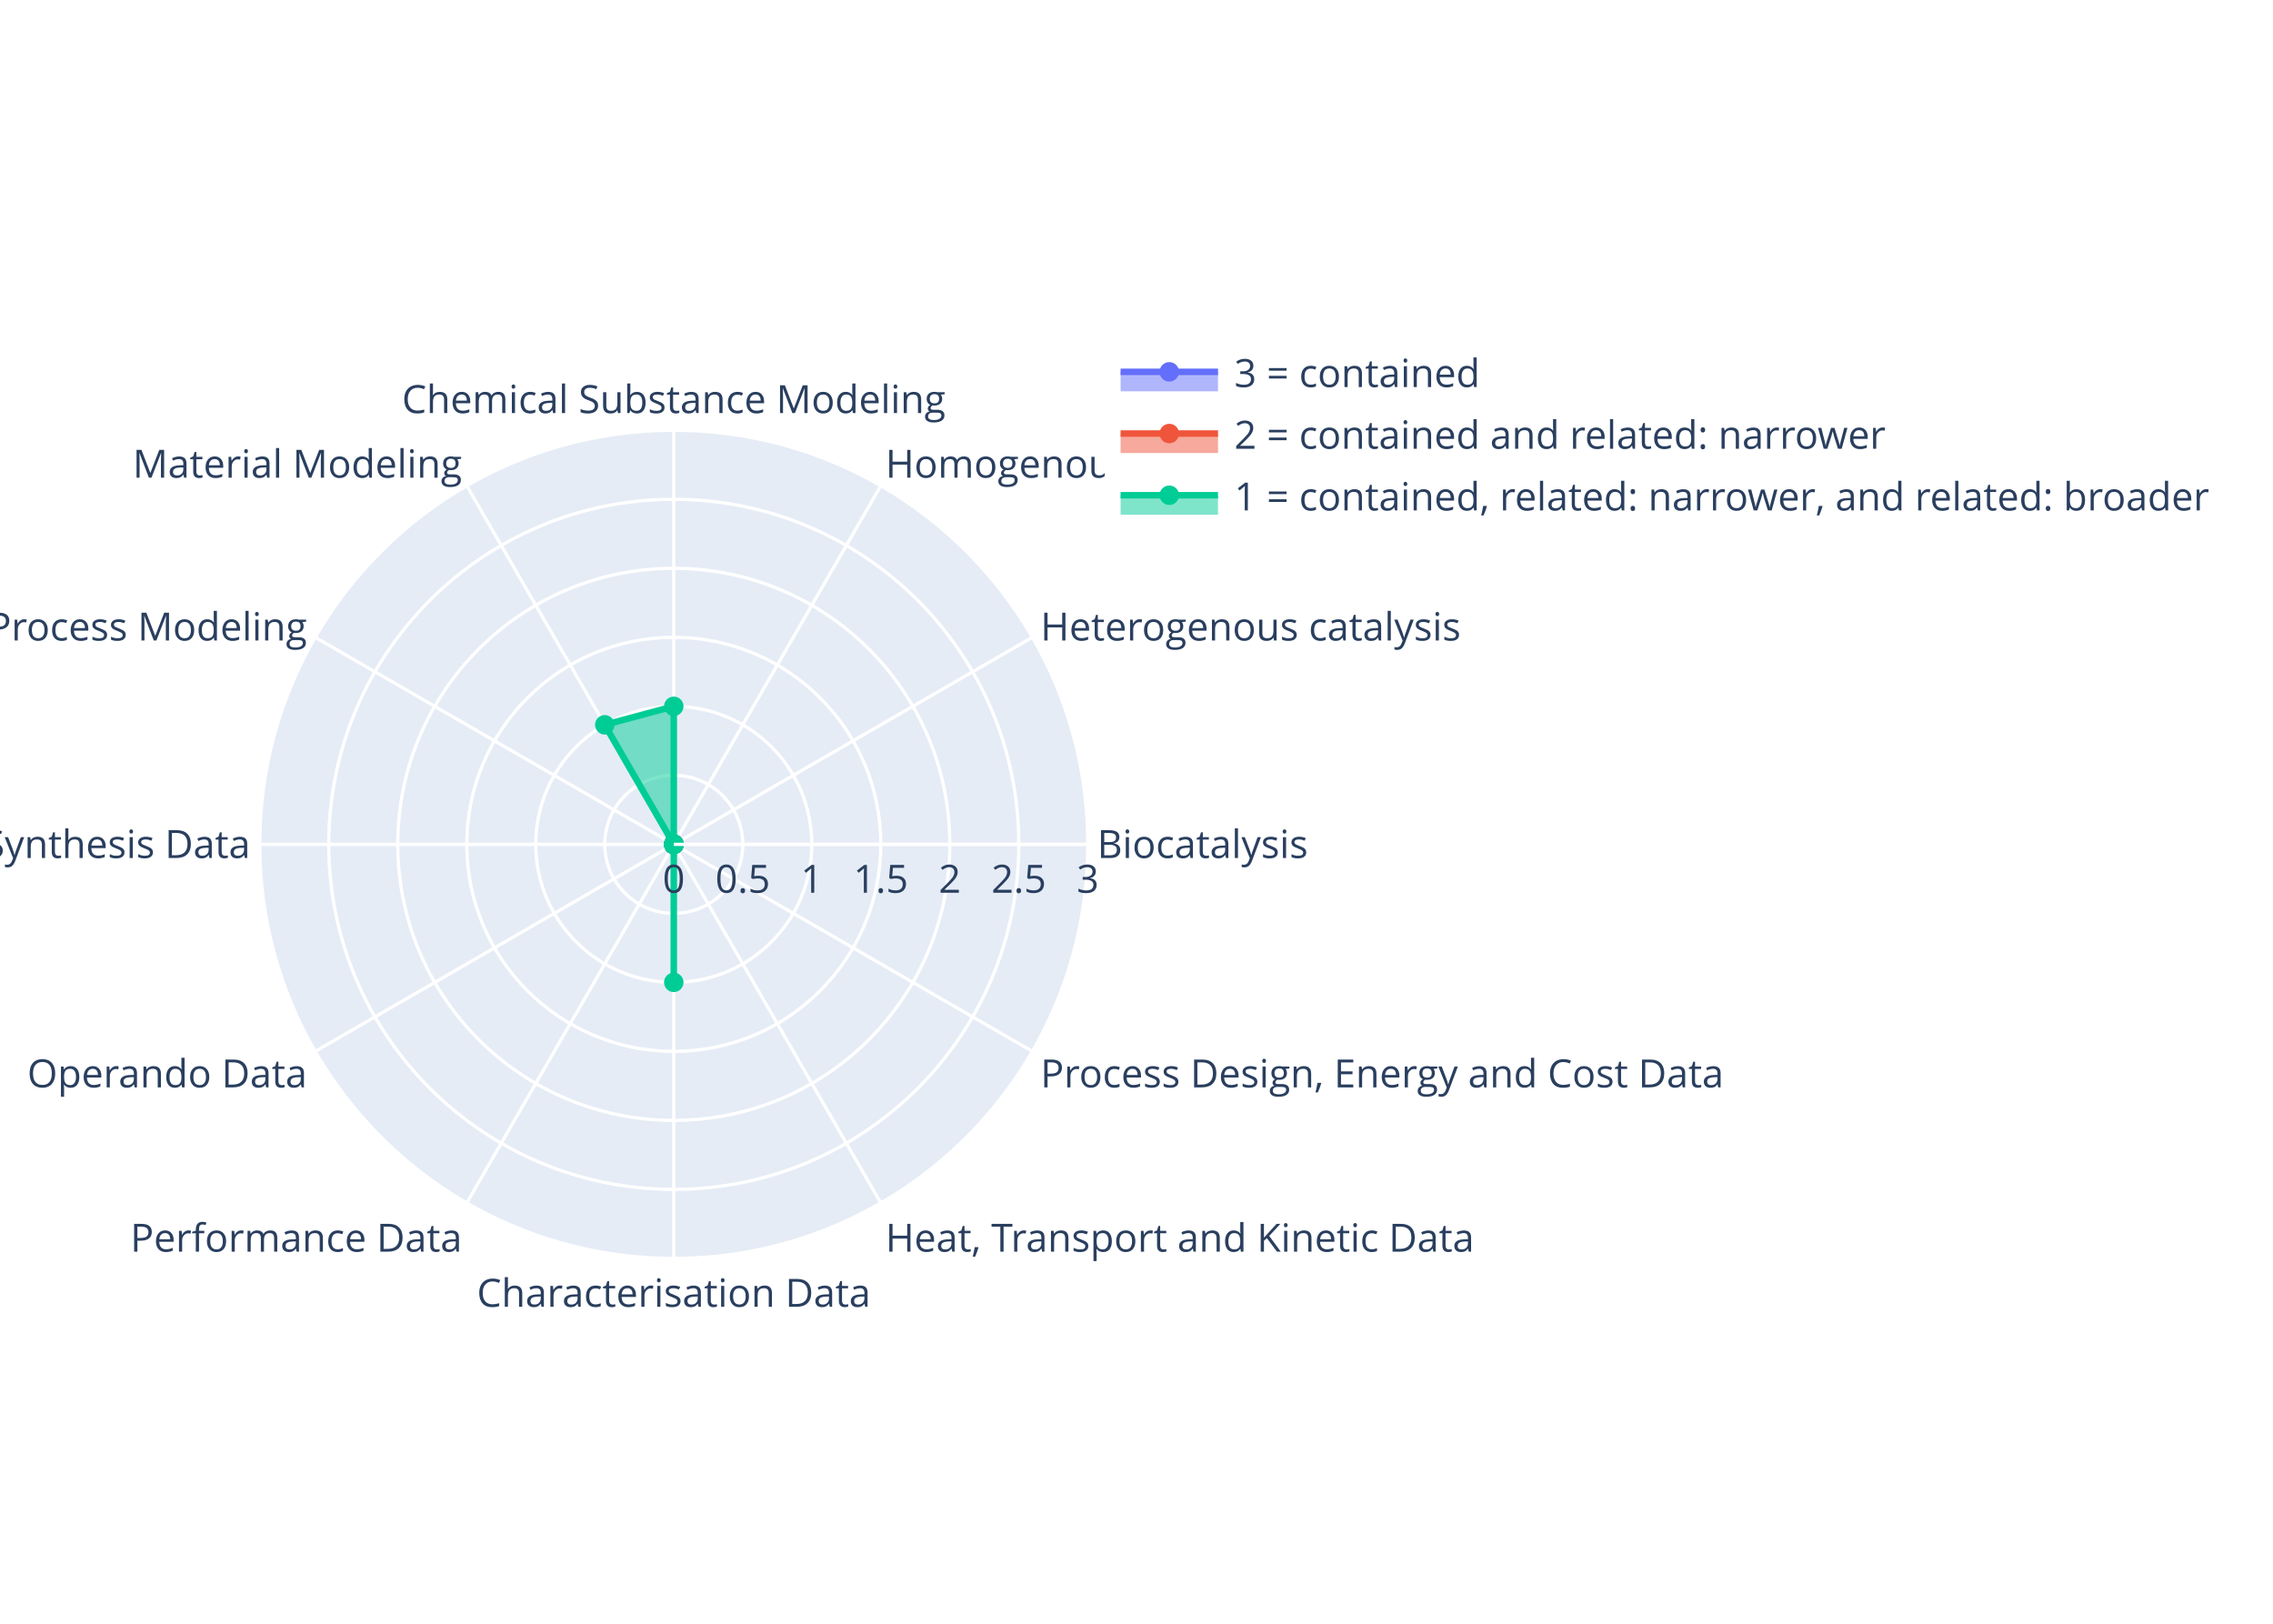
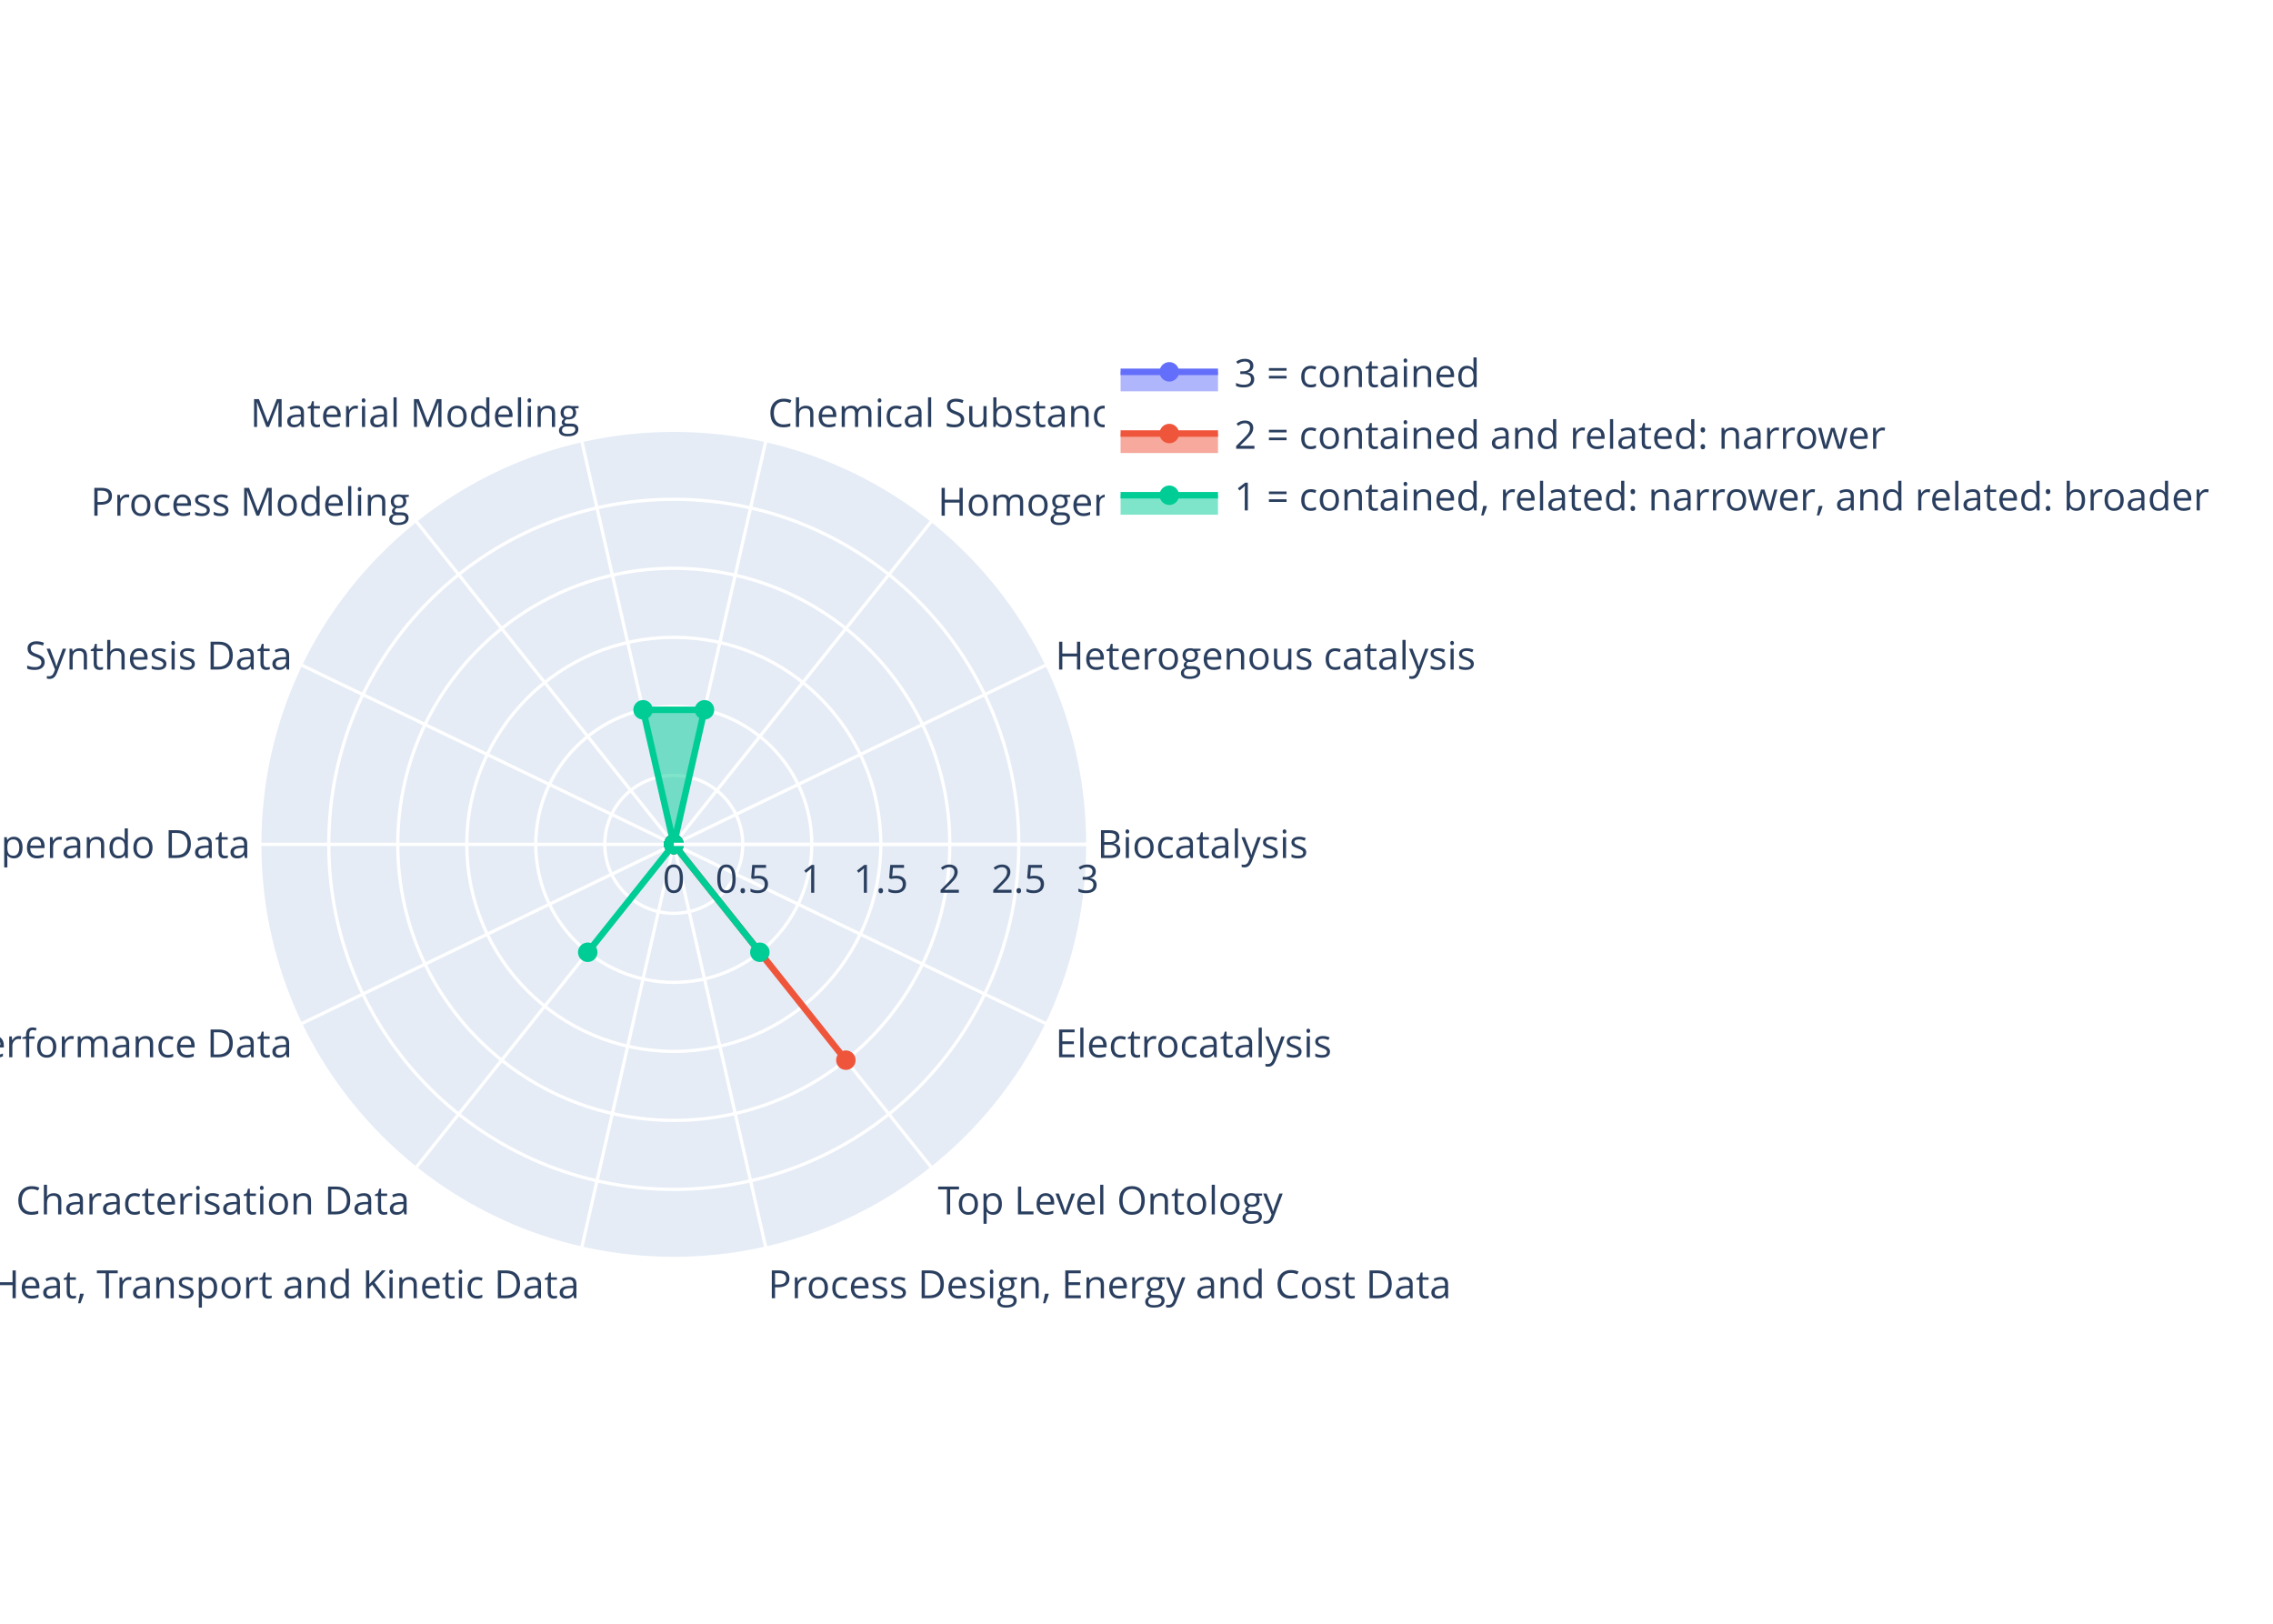
<svg xmlns="http://www.w3.org/2000/svg" class="main-svg" width="700" height="500" style="" viewBox="0 0 700 500">
  <rect x="0" y="0" width="700" height="500" style="fill: rgb(255, 255, 255); fill-opacity: 1;" />
-   <defs id="defs-81e167">
+   <defs id="defs-d8052d">
    <g class="clips">
-       <clipPath id="clip81e167polar-for-traces">
+       <clipPath id="clipd8052dpolar-for-traces">
        <path d="M127.5,0A127.5,127.5 0,1,0 -127.5,-1.5614246689128753e-14A127.5,127.5 0,1,0 127.5,3.122849337825751e-14Z" transform="translate(127.5,127.5)" />
      </clipPath>
    </g>
    <g class="gradients" />
    <g class="patterns" />
  </defs>
  <g class="bglayer" />
  <g class="layer-below">
    <g class="imagelayer" />
    <g class="shapelayer" />
  </g>
  <g class="cartesianlayer" />
  <g class="polarlayer">
    <g class="polar">
      <g class="polarsublayer draglayer" />
      <g class="polarsublayer plotbg">
        <path d="M127.5,0A127.5,127.5 0,1,0 -127.5,-1.5614246689128753e-14A127.5,127.5 0,1,0 127.5,3.122849337825751e-14Z" transform="translate(207.5,260)" style="fill: rgb(229, 236, 246); fill-opacity: 1;" />
      </g>
      <g class="polarsublayer backplot">
        <g class="maplayer" />
      </g>
      <g class="polarsublayer angular-grid" style="fill: none;">
        <path class="angularaxisgrid" d="M207.5,260L335,260" style="stroke: rgb(255, 255, 255); stroke-opacity: 1; stroke-width: 1px;" />
-         <path class="angularaxisgrid" d="M207.5,260L317.918,196.25" style="stroke: rgb(255, 255, 255); stroke-opacity: 1; stroke-width: 1px;" />
-         <path class="angularaxisgrid" d="M207.5,260L271.25,149.582" style="stroke: rgb(255, 255, 255); stroke-opacity: 1; stroke-width: 1px;" />
-         <path class="angularaxisgrid" d="M207.5,260L207.5,132.5" style="stroke: rgb(255, 255, 255); stroke-opacity: 1; stroke-width: 1px;" />
-         <path class="angularaxisgrid" d="M207.5,260L143.75,149.582" style="stroke: rgb(255, 255, 255); stroke-opacity: 1; stroke-width: 1px;" />
-         <path class="angularaxisgrid" d="M207.5,260L97.082,196.25" style="stroke: rgb(255, 255, 255); stroke-opacity: 1; stroke-width: 1px;" />
+         <path class="angularaxisgrid" d="M207.5,260L322.374,204.68" style="stroke: rgb(255, 255, 255); stroke-opacity: 1; stroke-width: 1px;" />
+         <path class="angularaxisgrid" d="M207.5,260L286.995,160.316" style="stroke: rgb(255, 255, 255); stroke-opacity: 1; stroke-width: 1px;" />
+         <path class="angularaxisgrid" d="M207.5,260L235.871,135.697" style="stroke: rgb(255, 255, 255); stroke-opacity: 1; stroke-width: 1px;" />
+         <path class="angularaxisgrid" d="M207.5,260L179.129,135.697" style="stroke: rgb(255, 255, 255); stroke-opacity: 1; stroke-width: 1px;" />
+         <path class="angularaxisgrid" d="M207.5,260L128.005,160.316" style="stroke: rgb(255, 255, 255); stroke-opacity: 1; stroke-width: 1px;" />
+         <path class="angularaxisgrid" d="M207.5,260L92.626,204.68" style="stroke: rgb(255, 255, 255); stroke-opacity: 1; stroke-width: 1px;" />
        <path class="angularaxisgrid" d="M207.5,260L80,260" style="stroke: rgb(255, 255, 255); stroke-opacity: 1; stroke-width: 1px;" />
-         <path class="angularaxisgrid" d="M207.5,260L97.082,323.75" style="stroke: rgb(255, 255, 255); stroke-opacity: 1; stroke-width: 1px;" />
-         <path class="angularaxisgrid" d="M207.5,260L143.75,370.418" style="stroke: rgb(255, 255, 255); stroke-opacity: 1; stroke-width: 1px;" />
-         <path class="angularaxisgrid" d="M207.5,260L207.5,387.5" style="stroke: rgb(255, 255, 255); stroke-opacity: 1; stroke-width: 1px;" />
-         <path class="angularaxisgrid" d="M207.5,260L271.25,370.418" style="stroke: rgb(255, 255, 255); stroke-opacity: 1; stroke-width: 1px;" />
-         <path class="angularaxisgrid" d="M207.5,260L317.918,323.75" style="stroke: rgb(255, 255, 255); stroke-opacity: 1; stroke-width: 1px;" />
+         <path class="angularaxisgrid" d="M207.5,260L92.626,315.32" style="stroke: rgb(255, 255, 255); stroke-opacity: 1; stroke-width: 1px;" />
+         <path class="angularaxisgrid" d="M207.5,260L128.005,359.684" style="stroke: rgb(255, 255, 255); stroke-opacity: 1; stroke-width: 1px;" />
+         <path class="angularaxisgrid" d="M207.5,260L179.129,384.303" style="stroke: rgb(255, 255, 255); stroke-opacity: 1; stroke-width: 1px;" />
+         <path class="angularaxisgrid" d="M207.5,260L235.871,384.303" style="stroke: rgb(255, 255, 255); stroke-opacity: 1; stroke-width: 1px;" />
+         <path class="angularaxisgrid" d="M207.5,260L286.995,359.684" style="stroke: rgb(255, 255, 255); stroke-opacity: 1; stroke-width: 1px;" />
+         <path class="angularaxisgrid" d="M207.5,260L322.374,315.32" style="stroke: rgb(255, 255, 255); stroke-opacity: 1; stroke-width: 1px;" />
      </g>
      <g class="polarsublayer radial-grid" transform="translate(207.5,260)" style="fill: none;">
        <path class="xgrid" d="M21.25,0A21.25,21.25 0,1,0 -21.25,-2.6023744481881254e-15A21.25,21.25 0,1,0 21.25,5.204748896376251e-15Z" style="stroke: rgb(255, 255, 255); stroke-opacity: 1; stroke-width: 1px;" />
        <path class="xgrid" d="M42.5,0A42.5,42.5 0,1,0 -42.5,-5.204748896376251e-15A42.5,42.5 0,1,0 42.5,1.0409497792752502e-14Z" style="stroke: rgb(255, 255, 255); stroke-opacity: 1; stroke-width: 1px;" />
        <path class="xgrid" d="M63.75,0A63.75,63.75 0,1,0 -63.75,-7.807123344564377e-15A63.75,63.75 0,1,0 63.75,1.5614246689128753e-14Z" style="stroke: rgb(255, 255, 255); stroke-opacity: 1; stroke-width: 1px;" />
        <path class="xgrid" d="M85,0A85,85 0,1,0 -85,-1.0409497792752502e-14A85,85 0,1,0 85,2.0818995585505004e-14Z" style="stroke: rgb(255, 255, 255); stroke-opacity: 1; stroke-width: 1px;" />
        <path class="xgrid" d="M106.25,0A106.25,106.25 0,1,0 -106.25,-1.3011872240940628e-14A106.25,106.25 0,1,0 106.25,2.6023744481881257e-14Z" style="stroke: rgb(255, 255, 255); stroke-opacity: 1; stroke-width: 1px;" />
      </g>
      <g class="polarsublayer frontplot" transform="translate(80,132.5)">
        <g class="barlayer" />
        <g class="scatterlayer">
-           <g class="trace scatter trace05ab50" style="stroke-miterlimit: 2; opacity: 1;">
-             <g class="fills" clip-path="url(#clip81e167polar-for-traces)">
+           <g class="trace scatter trace832dd8" style="stroke-miterlimit: 2; opacity: 1;">
+             <g class="fills" clip-path="url(#clipd8052dpolar-for-traces)">
              <g>
-                 <path class="js-fill" d="M127.5,127.5L127.5,127.5L127.5,127.5L127.5,127.5L127.5,127.5L127.5,127.5L127.5,127.5L127.5,127.5L127.5,127.5L127.5,127.5L127.5,127.5L127.5,127.5L127.5,127.5Z" style="fill: rgb(99, 110, 250); fill-opacity: 0.5; stroke-width: 0;" />
+                 <path class="js-fill" d="M127.5,127.5L127.5,127.5L127.5,127.5L127.5,127.5L127.5,127.5L127.5,127.5L127.5,127.5L127.5,127.5L127.5,127.5L127.5,127.5L127.5,127.5L127.5,127.5L127.5,127.5L127.5,127.5L127.5,127.5Z" style="fill: rgb(99, 110, 250); fill-opacity: 0.5; stroke-width: 0;" />
              </g>
            </g>
            <g class="errorbars" />
            <g class="lines">
-               <path class="js-line" d="M127.5,127.5L127.5,127.5L127.5,127.5L127.5,127.5L127.5,127.5L127.5,127.5L127.5,127.5L127.5,127.5L127.5,127.5L127.5,127.5L127.5,127.5L127.5,127.5L127.5,127.5" clip-path="url(#clip81e167polar-for-traces)" style="vector-effect: non-scaling-stroke; fill: none; stroke: rgb(99, 110, 250); stroke-opacity: 1; stroke-width: 2px; opacity: 1;" />
+               <path class="js-line" d="M127.5,127.5L127.5,127.5L127.5,127.5L127.5,127.5L127.5,127.5L127.5,127.5L127.5,127.5L127.5,127.5L127.5,127.5L127.5,127.5L127.5,127.5L127.5,127.5L127.5,127.5L127.5,127.5L127.5,127.5" clip-path="url(#clipd8052dpolar-for-traces)" style="vector-effect: non-scaling-stroke; fill: none; stroke: rgb(99, 110, 250); stroke-opacity: 1; stroke-width: 2px; opacity: 1;" />
            </g>
            <g class="points">
              <path class="point" transform="translate(127.5,127.5)" d="M3,0A3,3 0 1,1 0,-3A3,3 0 0,1 3,0Z" style="opacity: 1; stroke-width: 0px; fill: rgb(99, 110, 250); fill-opacity: 1;" />
              <path class="point" transform="translate(127.5,127.5)" d="M3,0A3,3 0 1,1 0,-3A3,3 0 0,1 3,0Z" style="opacity: 1; stroke-width: 0px; fill: rgb(99, 110, 250); fill-opacity: 1;" />
              <path class="point" transform="translate(127.5,127.5)" d="M3,0A3,3 0 1,1 0,-3A3,3 0 0,1 3,0Z" style="opacity: 1; stroke-width: 0px; fill: rgb(99, 110, 250); fill-opacity: 1;" />
              <path class="point" transform="translate(127.5,127.5)" d="M3,0A3,3 0 1,1 0,-3A3,3 0 0,1 3,0Z" style="opacity: 1; stroke-width: 0px; fill: rgb(99, 110, 250); fill-opacity: 1;" />
              <path class="point" transform="translate(127.5,127.5)" d="M3,0A3,3 0 1,1 0,-3A3,3 0 0,1 3,0Z" style="opacity: 1; stroke-width: 0px; fill: rgb(99, 110, 250); fill-opacity: 1;" />
              <path class="point" transform="translate(127.5,127.5)" d="M3,0A3,3 0 1,1 0,-3A3,3 0 0,1 3,0Z" style="opacity: 1; stroke-width: 0px; fill: rgb(99, 110, 250); fill-opacity: 1;" />
              <path class="point" transform="translate(127.5,127.5)" d="M3,0A3,3 0 1,1 0,-3A3,3 0 0,1 3,0Z" style="opacity: 1; stroke-width: 0px; fill: rgb(99, 110, 250); fill-opacity: 1;" />
              <path class="point" transform="translate(127.5,127.5)" d="M3,0A3,3 0 1,1 0,-3A3,3 0 0,1 3,0Z" style="opacity: 1; stroke-width: 0px; fill: rgb(99, 110, 250); fill-opacity: 1;" />
              <path class="point" transform="translate(127.5,127.5)" d="M3,0A3,3 0 1,1 0,-3A3,3 0 0,1 3,0Z" style="opacity: 1; stroke-width: 0px; fill: rgb(99, 110, 250); fill-opacity: 1;" />
              <path class="point" transform="translate(127.5,127.5)" d="M3,0A3,3 0 1,1 0,-3A3,3 0 0,1 3,0Z" style="opacity: 1; stroke-width: 0px; fill: rgb(99, 110, 250); fill-opacity: 1;" />
              <path class="point" transform="translate(127.5,127.5)" d="M3,0A3,3 0 1,1 0,-3A3,3 0 0,1 3,0Z" style="opacity: 1; stroke-width: 0px; fill: rgb(99, 110, 250); fill-opacity: 1;" />
              <path class="point" transform="translate(127.5,127.5)" d="M3,0A3,3 0 1,1 0,-3A3,3 0 0,1 3,0Z" style="opacity: 1; stroke-width: 0px; fill: rgb(99, 110, 250); fill-opacity: 1;" />
              <path class="point" transform="translate(127.5,127.5)" d="M3,0A3,3 0 1,1 0,-3A3,3 0 0,1 3,0Z" style="opacity: 1; stroke-width: 0px; fill: rgb(99, 110, 250); fill-opacity: 1;" />
+               <path class="point" transform="translate(127.5,127.5)" d="M3,0A3,3 0 1,1 0,-3A3,3 0 0,1 3,0Z" style="opacity: 1; stroke-width: 0px; fill: rgb(99, 110, 250); fill-opacity: 1;" />
+               <path class="point" transform="translate(127.5,127.5)" d="M3,0A3,3 0 1,1 0,-3A3,3 0 0,1 3,0Z" style="opacity: 1; stroke-width: 0px; fill: rgb(99, 110, 250); fill-opacity: 1;" />
            </g>
            <g class="text" />
          </g>
-           <g class="trace scatter trace887ec7" style="stroke-miterlimit: 2; opacity: 1;">
-             <g class="fills" clip-path="url(#clip81e167polar-for-traces)">
+           <g class="trace scatter tracecc90d9" style="stroke-miterlimit: 2; opacity: 1;">
+             <g class="fills" clip-path="url(#clipd8052dpolar-for-traces)">
              <g>
-                 <path class="js-fill" d="M127.5,127.5L127.5,127.5L127.5,127.5L127.5,127.5L127.5,127.5L127.5,127.5L127.5,127.5L127.5,127.5L127.5,127.5L127.5,127.5L127.5,127.5L127.5,127.5L127.5,127.5Z" style="fill: rgb(239, 85, 59); fill-opacity: 0.5; stroke-width: 0;" />
+                 <path class="js-fill" d="M127.5,127.5L127.5,127.5L127.5,127.5L127.5,127.5L127.5,127.5L127.5,127.5L127.5,127.5L127.5,127.5L127.5,127.5L127.5,127.5L127.5,127.5L127.5,127.5L180.5,193.96L127.5,127.5L127.5,127.5Z" style="fill: rgb(239, 85, 59); fill-opacity: 0.5; stroke-width: 0;" />
              </g>
            </g>
            <g class="errorbars" />
            <g class="lines">
-               <path class="js-line" d="M127.5,127.5L127.5,127.5L127.5,127.5L127.5,127.5L127.5,127.5L127.5,127.5L127.5,127.5L127.5,127.5L127.5,127.5L127.5,127.5L127.5,127.5L127.5,127.5L127.5,127.5" clip-path="url(#clip81e167polar-for-traces)" style="vector-effect: non-scaling-stroke; fill: none; stroke: rgb(239, 85, 59); stroke-opacity: 1; stroke-width: 2px; opacity: 1;" />
+               <path class="js-line" d="M127.5,127.5L127.5,127.5L127.5,127.5L127.5,127.5L127.5,127.5L127.5,127.5L127.5,127.5L127.5,127.5L127.5,127.5L127.5,127.5L127.5,127.5L127.5,127.5L180.5,193.96L127.5,127.5L127.5,127.5" clip-path="url(#clipd8052dpolar-for-traces)" style="vector-effect: non-scaling-stroke; fill: none; stroke: rgb(239, 85, 59); stroke-opacity: 1; stroke-width: 2px; opacity: 1;" />
            </g>
            <g class="points">
              <path class="point" transform="translate(127.5,127.5)" d="M3,0A3,3 0 1,1 0,-3A3,3 0 0,1 3,0Z" style="opacity: 1; stroke-width: 0px; fill: rgb(239, 85, 59); fill-opacity: 1;" />
              <path class="point" transform="translate(127.5,127.5)" d="M3,0A3,3 0 1,1 0,-3A3,3 0 0,1 3,0Z" style="opacity: 1; stroke-width: 0px; fill: rgb(239, 85, 59); fill-opacity: 1;" />
              <path class="point" transform="translate(127.5,127.5)" d="M3,0A3,3 0 1,1 0,-3A3,3 0 0,1 3,0Z" style="opacity: 1; stroke-width: 0px; fill: rgb(239, 85, 59); fill-opacity: 1;" />
              <path class="point" transform="translate(127.5,127.5)" d="M3,0A3,3 0 1,1 0,-3A3,3 0 0,1 3,0Z" style="opacity: 1; stroke-width: 0px; fill: rgb(239, 85, 59); fill-opacity: 1;" />
              <path class="point" transform="translate(127.5,127.5)" d="M3,0A3,3 0 1,1 0,-3A3,3 0 0,1 3,0Z" style="opacity: 1; stroke-width: 0px; fill: rgb(239, 85, 59); fill-opacity: 1;" />
              <path class="point" transform="translate(127.5,127.5)" d="M3,0A3,3 0 1,1 0,-3A3,3 0 0,1 3,0Z" style="opacity: 1; stroke-width: 0px; fill: rgb(239, 85, 59); fill-opacity: 1;" />
              <path class="point" transform="translate(127.5,127.5)" d="M3,0A3,3 0 1,1 0,-3A3,3 0 0,1 3,0Z" style="opacity: 1; stroke-width: 0px; fill: rgb(239, 85, 59); fill-opacity: 1;" />
              <path class="point" transform="translate(127.5,127.5)" d="M3,0A3,3 0 1,1 0,-3A3,3 0 0,1 3,0Z" style="opacity: 1; stroke-width: 0px; fill: rgb(239, 85, 59); fill-opacity: 1;" />
              <path class="point" transform="translate(127.5,127.5)" d="M3,0A3,3 0 1,1 0,-3A3,3 0 0,1 3,0Z" style="opacity: 1; stroke-width: 0px; fill: rgb(239, 85, 59); fill-opacity: 1;" />
              <path class="point" transform="translate(127.5,127.5)" d="M3,0A3,3 0 1,1 0,-3A3,3 0 0,1 3,0Z" style="opacity: 1; stroke-width: 0px; fill: rgb(239, 85, 59); fill-opacity: 1;" />
              <path class="point" transform="translate(127.5,127.5)" d="M3,0A3,3 0 1,1 0,-3A3,3 0 0,1 3,0Z" style="opacity: 1; stroke-width: 0px; fill: rgb(239, 85, 59); fill-opacity: 1;" />
              <path class="point" transform="translate(127.5,127.5)" d="M3,0A3,3 0 1,1 0,-3A3,3 0 0,1 3,0Z" style="opacity: 1; stroke-width: 0px; fill: rgb(239, 85, 59); fill-opacity: 1;" />
+               <path class="point" transform="translate(180.5,193.96)" d="M3,0A3,3 0 1,1 0,-3A3,3 0 0,1 3,0Z" style="opacity: 1; stroke-width: 0px; fill: rgb(239, 85, 59); fill-opacity: 1;" />
+               <path class="point" transform="translate(127.5,127.5)" d="M3,0A3,3 0 1,1 0,-3A3,3 0 0,1 3,0Z" style="opacity: 1; stroke-width: 0px; fill: rgb(239, 85, 59); fill-opacity: 1;" />
              <path class="point" transform="translate(127.5,127.5)" d="M3,0A3,3 0 1,1 0,-3A3,3 0 0,1 3,0Z" style="opacity: 1; stroke-width: 0px; fill: rgb(239, 85, 59); fill-opacity: 1;" />
            </g>
            <g class="text" />
          </g>
-           <g class="trace scatter trace404b3f" style="stroke-miterlimit: 2; opacity: 1;">
-             <g class="fills" clip-path="url(#clip81e167polar-for-traces)">
+           <g class="trace scatter tracedbee18" style="stroke-miterlimit: 2; opacity: 1;">
+             <g class="fills" clip-path="url(#clipd8052dpolar-for-traces)">
              <g>
-                 <path class="js-fill" d="M127.5,127.5L127.5,127.5L127.5,127.5L127.5,85L106.25,90.69L127.5,127.5L127.5,127.5L127.5,127.5L127.5,127.5L127.5,170L127.5,127.5L127.5,127.5L127.5,127.5Z" style="fill: rgb(0, 204, 150); fill-opacity: 0.5; stroke-width: 0;" />
+                 <path class="js-fill" d="M127.5,127.5L127.5,127.5L127.5,127.5L136.96,86.07L118.04,86.07L127.5,127.5L127.5,127.5L127.5,127.5L127.5,127.5L101,160.73L127.5,127.5L127.5,127.5L154,160.73L127.5,127.5L127.5,127.5Z" style="fill: rgb(0, 204, 150); fill-opacity: 0.5; stroke-width: 0;" />
              </g>
            </g>
            <g class="errorbars" />
            <g class="lines">
-               <path class="js-line" d="M127.5,127.5L127.5,127.5L127.5,127.5L127.5,85L106.25,90.69L127.5,127.5L127.5,127.5L127.5,127.5L127.5,127.5L127.5,170L127.5,127.5L127.5,127.5L127.5,127.5" clip-path="url(#clip81e167polar-for-traces)" style="vector-effect: non-scaling-stroke; fill: none; stroke: rgb(0, 204, 150); stroke-opacity: 1; stroke-width: 2px; opacity: 1;" />
+               <path class="js-line" d="M127.5,127.5L127.5,127.5L127.5,127.5L136.96,86.07L118.04,86.07L127.5,127.5L127.5,127.5L127.5,127.5L127.5,127.5L101,160.73L127.5,127.5L127.5,127.5L154,160.73L127.5,127.5L127.5,127.5" clip-path="url(#clipd8052dpolar-for-traces)" style="vector-effect: non-scaling-stroke; fill: none; stroke: rgb(0, 204, 150); stroke-opacity: 1; stroke-width: 2px; opacity: 1;" />
            </g>
            <g class="points">
              <path class="point" transform="translate(127.5,127.5)" d="M3,0A3,3 0 1,1 0,-3A3,3 0 0,1 3,0Z" style="opacity: 1; stroke-width: 0px; fill: rgb(0, 204, 150); fill-opacity: 1;" />
              <path class="point" transform="translate(127.5,127.5)" d="M3,0A3,3 0 1,1 0,-3A3,3 0 0,1 3,0Z" style="opacity: 1; stroke-width: 0px; fill: rgb(0, 204, 150); fill-opacity: 1;" />
              <path class="point" transform="translate(127.5,127.5)" d="M3,0A3,3 0 1,1 0,-3A3,3 0 0,1 3,0Z" style="opacity: 1; stroke-width: 0px; fill: rgb(0, 204, 150); fill-opacity: 1;" />
-               <path class="point" transform="translate(127.5,85)" d="M3,0A3,3 0 1,1 0,-3A3,3 0 0,1 3,0Z" style="opacity: 1; stroke-width: 0px; fill: rgb(0, 204, 150); fill-opacity: 1;" />
-               <path class="point" transform="translate(106.25,90.69)" d="M3,0A3,3 0 1,1 0,-3A3,3 0 0,1 3,0Z" style="opacity: 1; stroke-width: 0px; fill: rgb(0, 204, 150); fill-opacity: 1;" />
-               <path class="point" transform="translate(127.5,127.5)" d="M3,0A3,3 0 1,1 0,-3A3,3 0 0,1 3,0Z" style="opacity: 1; stroke-width: 0px; fill: rgb(0, 204, 150); fill-opacity: 1;" />
-               <path class="point" transform="translate(127.5,127.5)" d="M3,0A3,3 0 1,1 0,-3A3,3 0 0,1 3,0Z" style="opacity: 1; stroke-width: 0px; fill: rgb(0, 204, 150); fill-opacity: 1;" />
-               <path class="point" transform="translate(127.5,127.5)" d="M3,0A3,3 0 1,1 0,-3A3,3 0 0,1 3,0Z" style="opacity: 1; stroke-width: 0px; fill: rgb(0, 204, 150); fill-opacity: 1;" />
-               <path class="point" transform="translate(127.5,127.5)" d="M3,0A3,3 0 1,1 0,-3A3,3 0 0,1 3,0Z" style="opacity: 1; stroke-width: 0px; fill: rgb(0, 204, 150); fill-opacity: 1;" />
-               <path class="point" transform="translate(127.5,170)" d="M3,0A3,3 0 1,1 0,-3A3,3 0 0,1 3,0Z" style="opacity: 1; stroke-width: 0px; fill: rgb(0, 204, 150); fill-opacity: 1;" />
-               <path class="point" transform="translate(127.5,127.5)" d="M3,0A3,3 0 1,1 0,-3A3,3 0 0,1 3,0Z" style="opacity: 1; stroke-width: 0px; fill: rgb(0, 204, 150); fill-opacity: 1;" />
+               <path class="point" transform="translate(136.96,86.07)" d="M3,0A3,3 0 1,1 0,-3A3,3 0 0,1 3,0Z" style="opacity: 1; stroke-width: 0px; fill: rgb(0, 204, 150); fill-opacity: 1;" />
+               <path class="point" transform="translate(118.04,86.07)" d="M3,0A3,3 0 1,1 0,-3A3,3 0 0,1 3,0Z" style="opacity: 1; stroke-width: 0px; fill: rgb(0, 204, 150); fill-opacity: 1;" />
+               <path class="point" transform="translate(127.5,127.5)" d="M3,0A3,3 0 1,1 0,-3A3,3 0 0,1 3,0Z" style="opacity: 1; stroke-width: 0px; fill: rgb(0, 204, 150); fill-opacity: 1;" />
+               <path class="point" transform="translate(127.5,127.5)" d="M3,0A3,3 0 1,1 0,-3A3,3 0 0,1 3,0Z" style="opacity: 1; stroke-width: 0px; fill: rgb(0, 204, 150); fill-opacity: 1;" />
+               <path class="point" transform="translate(127.5,127.5)" d="M3,0A3,3 0 1,1 0,-3A3,3 0 0,1 3,0Z" style="opacity: 1; stroke-width: 0px; fill: rgb(0, 204, 150); fill-opacity: 1;" />
+               <path class="point" transform="translate(127.5,127.5)" d="M3,0A3,3 0 1,1 0,-3A3,3 0 0,1 3,0Z" style="opacity: 1; stroke-width: 0px; fill: rgb(0, 204, 150); fill-opacity: 1;" />
+               <path class="point" transform="translate(101,160.73)" d="M3,0A3,3 0 1,1 0,-3A3,3 0 0,1 3,0Z" style="opacity: 1; stroke-width: 0px; fill: rgb(0, 204, 150); fill-opacity: 1;" />
+               <path class="point" transform="translate(127.5,127.5)" d="M3,0A3,3 0 1,1 0,-3A3,3 0 0,1 3,0Z" style="opacity: 1; stroke-width: 0px; fill: rgb(0, 204, 150); fill-opacity: 1;" />
+               <path class="point" transform="translate(127.5,127.5)" d="M3,0A3,3 0 1,1 0,-3A3,3 0 0,1 3,0Z" style="opacity: 1; stroke-width: 0px; fill: rgb(0, 204, 150); fill-opacity: 1;" />
+               <path class="point" transform="translate(154,160.73)" d="M3,0A3,3 0 1,1 0,-3A3,3 0 0,1 3,0Z" style="opacity: 1; stroke-width: 0px; fill: rgb(0, 204, 150); fill-opacity: 1;" />
              <path class="point" transform="translate(127.5,127.5)" d="M3,0A3,3 0 1,1 0,-3A3,3 0 0,1 3,0Z" style="opacity: 1; stroke-width: 0px; fill: rgb(0, 204, 150); fill-opacity: 1;" />
              <path class="point" transform="translate(127.5,127.5)" d="M3,0A3,3 0 1,1 0,-3A3,3 0 0,1 3,0Z" style="opacity: 1; stroke-width: 0px; fill: rgb(0, 204, 150); fill-opacity: 1;" />
            </g>
            <g class="text" />
          </g>
        </g>
      </g>
      <g class="polarsublayer angular-line">
        <path d="M127.5,0A127.5,127.5 0,1,0 -127.5,-1.5614246689128753e-14A127.5,127.5 0,1,0 127.5,3.122849337825751e-14Z" transform="translate(207.5,260)" stroke-width="1" style="fill: none; stroke: rgb(255, 255, 255); stroke-opacity: 1;" />
      </g>
      <g class="polarsublayer radial-line">
        <line x1="0" y1="0" x2="127.5" y2="0" transform="translate(207.5,260)" stroke-width="1" style="fill: none; stroke: rgb(255, 255, 255); stroke-opacity: 1;" />
      </g>
      <g class="polarsublayer angular-axis">
        <g class="angularaxistick">
          <text text-anchor="start" x="2.9" y="4.2" transform="translate(335,260)" style="font-family: 'Open Sans', verdana, arial, sans-serif; font-size: 12px; fill: rgb(42, 63, 95); fill-opacity: 1; white-space: pre; opacity: 1;">Biocatalysis</text>
        </g>
        <g class="angularaxistick">
-           <text text-anchor="start" x="2.511" y="0.987" transform="translate(317.9182,196.25)" style="font-family: 'Open Sans', verdana, arial, sans-serif; font-size: 12px; fill: rgb(42, 63, 95); fill-opacity: 1; white-space: pre; opacity: 1;">Heterogenous catalysis</text>
-         </g>
-         <g class="angularaxistick">
-           <text text-anchor="start" x="1.45" y="-2.49" transform="translate(271.25,149.5818)" style="font-family: 'Open Sans', verdana, arial, sans-serif; font-size: 12px; fill: rgb(42, 63, 95); fill-opacity: 1; white-space: pre; opacity: 1;">Homogenous catalysis</text>
-         </g>
-         <g class="angularaxistick">
-           <text text-anchor="middle" x="1.7757378587636624e-16" y="-5.3" transform="translate(207.5,132.5)" style="font-family: 'Open Sans', verdana, arial, sans-serif; font-size: 12px; fill: rgb(42, 63, 95); fill-opacity: 1; white-space: pre; opacity: 1;">Chemical Substance Modeling</text>
-         </g>
-         <g class="angularaxistick">
-           <text text-anchor="end" x="-1.45" y="-2.49" transform="translate(143.75,149.5818)" style="font-family: 'Open Sans', verdana, arial, sans-serif; font-size: 12px; fill: rgb(42, 63, 95); fill-opacity: 1; white-space: pre; opacity: 1;">Material Modeling</text>
-         </g>
-         <g class="angularaxistick">
-           <text text-anchor="end" x="-2.511" y="0.987" transform="translate(97.08176,196.25)" style="font-family: 'Open Sans', verdana, arial, sans-serif; font-size: 12px; fill: rgb(42, 63, 95); fill-opacity: 1; white-space: pre; opacity: 1;">Process Modeling</text>
-         </g>
-         <g class="angularaxistick">
-           <text text-anchor="end" x="-2.9" y="4.2" transform="translate(80,260)" style="font-family: 'Open Sans', verdana, arial, sans-serif; font-size: 12px; fill: rgb(42, 63, 95); fill-opacity: 1; white-space: pre; opacity: 1;">Synthesis Data</text>
-         </g>
-         <g class="angularaxistick">
-           <text text-anchor="end" x="-2.511" y="11.087" transform="translate(97.08176,323.75)" style="font-family: 'Open Sans', verdana, arial, sans-serif; font-size: 12px; fill: rgb(42, 63, 95); fill-opacity: 1; white-space: pre; opacity: 1;">Operando Data</text>
-         </g>
-         <g class="angularaxistick">
-           <text text-anchor="end" x="-1.45" y="15.004" transform="translate(143.75,370.4182)" style="font-family: 'Open Sans', verdana, arial, sans-serif; font-size: 12px; fill: rgb(42, 63, 95); fill-opacity: 1; white-space: pre; opacity: 1;">Performance Data</text>
-         </g>
-         <g class="angularaxistick">
-           <text text-anchor="middle" x="-5.327213576290987e-16" y="14.9" transform="translate(207.5,387.5)" style="font-family: 'Open Sans', verdana, arial, sans-serif; font-size: 12px; fill: rgb(42, 63, 95); fill-opacity: 1; white-space: pre; opacity: 1;">Characterisation Data</text>
-         </g>
-         <g class="angularaxistick">
-           <text text-anchor="start" x="1.45" y="15.004" transform="translate(271.25,370.4182)" style="font-family: 'Open Sans', verdana, arial, sans-serif; font-size: 12px; fill: rgb(42, 63, 95); fill-opacity: 1; white-space: pre; opacity: 1;">Heat, Transport and Kinetic Data</text>
-         </g>
-         <g class="angularaxistick">
-           <text text-anchor="start" x="2.511" y="11.087" transform="translate(317.9182,323.75)" style="font-family: 'Open Sans', verdana, arial, sans-serif; font-size: 12px; fill: rgb(42, 63, 95); fill-opacity: 1; white-space: pre; opacity: 1;">Process Design, Energy and Cost Data</text>
+           <text text-anchor="start" x="2.613" y="1.484" transform="translate(322.3735,204.6798)" style="font-family: 'Open Sans', verdana, arial, sans-serif; font-size: 12px; fill: rgb(42, 63, 95); fill-opacity: 1; white-space: pre; opacity: 1;">Heterogenous catalysis</text>
+         </g>
+         <g class="angularaxistick">
+           <text text-anchor="start" x="1.808" y="-1.525" transform="translate(286.9949,160.3165)" style="font-family: 'Open Sans', verdana, arial, sans-serif; font-size: 12px; fill: rgb(42, 63, 95); fill-opacity: 1; white-space: pre; opacity: 1;">Homogenous catalysis</text>
+         </g>
+         <g class="angularaxistick">
+           <text text-anchor="start" x="0.645" y="-4.233" transform="translate(235.8714,135.6967)" style="font-family: 'Open Sans', verdana, arial, sans-serif; font-size: 12px; fill: rgb(42, 63, 95); fill-opacity: 1; white-space: pre; opacity: 1;">Chemical Substance Modeling</text>
+         </g>
+         <g class="angularaxistick">
+           <text text-anchor="end" x="-0.645" y="-4.233" transform="translate(179.1286,135.6967)" style="font-family: 'Open Sans', verdana, arial, sans-serif; font-size: 12px; fill: rgb(42, 63, 95); fill-opacity: 1; white-space: pre; opacity: 1;">Material Modeling</text>
+         </g>
+         <g class="angularaxistick">
+           <text text-anchor="end" x="-1.808" y="-1.525" transform="translate(128.0051,160.3165)" style="font-family: 'Open Sans', verdana, arial, sans-serif; font-size: 12px; fill: rgb(42, 63, 95); fill-opacity: 1; white-space: pre; opacity: 1;">Process Modeling</text>
+         </g>
+         <g class="angularaxistick">
+           <text text-anchor="end" x="-2.613" y="1.484" transform="translate(92.62647,204.6798)" style="font-family: 'Open Sans', verdana, arial, sans-serif; font-size: 12px; fill: rgb(42, 63, 95); fill-opacity: 1; white-space: pre; opacity: 1;">Synthesis Data</text>
+         </g>
+         <g class="angularaxistick">
+           <text text-anchor="end" x="-2.9" y="4.2" transform="translate(80,260)" style="font-family: 'Open Sans', verdana, arial, sans-serif; font-size: 12px; fill: rgb(42, 63, 95); fill-opacity: 1; white-space: pre; opacity: 1;">Operando Data</text>
+         </g>
+         <g class="angularaxistick">
+           <text text-anchor="end" x="-2.613" y="10.249" transform="translate(92.62647,315.3202)" style="font-family: 'Open Sans', verdana, arial, sans-serif; font-size: 12px; fill: rgb(42, 63, 95); fill-opacity: 1; white-space: pre; opacity: 1;">Performance Data</text>
+         </g>
+         <g class="angularaxistick">
+           <text text-anchor="end" x="-1.808" y="14.268" transform="translate(128.0051,359.6835)" style="font-family: 'Open Sans', verdana, arial, sans-serif; font-size: 12px; fill: rgb(42, 63, 95); fill-opacity: 1; white-space: pre; opacity: 1;">Characterisation Data</text>
+         </g>
+         <g class="angularaxistick">
+           <text text-anchor="end" x="-0.645" y="15.461" transform="translate(179.1286,384.3033)" style="font-family: 'Open Sans', verdana, arial, sans-serif; font-size: 12px; fill: rgb(42, 63, 95); fill-opacity: 1; white-space: pre; opacity: 1;">Heat, Transport and Kinetic Data</text>
+         </g>
+         <g class="angularaxistick">
+           <text text-anchor="start" x="0.645" y="15.461" transform="translate(235.8714,384.3033)" style="font-family: 'Open Sans', verdana, arial, sans-serif; font-size: 12px; fill: rgb(42, 63, 95); fill-opacity: 1; white-space: pre; opacity: 1;">Process Design, Energy and Cost Data</text>
+         </g>
+         <g class="angularaxistick">
+           <text text-anchor="start" x="1.808" y="14.268" transform="translate(286.9949,359.6835)" style="font-family: 'Open Sans', verdana, arial, sans-serif; font-size: 12px; fill: rgb(42, 63, 95); fill-opacity: 1; white-space: pre; opacity: 1;">Top Level Ontology</text>
+         </g>
+         <g class="angularaxistick">
+           <text text-anchor="start" x="2.613" y="10.249" transform="translate(322.3735,315.3202)" style="font-family: 'Open Sans', verdana, arial, sans-serif; font-size: 12px; fill: rgb(42, 63, 95); fill-opacity: 1; white-space: pre; opacity: 1;">Electrocatalysis</text>
        </g>
      </g>
      <g class="polarsublayer radial-axis" transform="translate(207.5,260)">
        <g class="xtick">
          <text text-anchor="middle" x="0" y="14.9" transform="" style="font-family: 'Open Sans', verdana, arial, sans-serif; font-size: 12px; fill: rgb(42, 63, 95); fill-opacity: 1; white-space: pre; opacity: 1;">0</text>
        </g>
        <g class="xtick">
          <text text-anchor="middle" x="0" y="14.9" transform="translate(21.25,0)" style="font-family: 'Open Sans', verdana, arial, sans-serif; font-size: 12px; fill: rgb(42, 63, 95); fill-opacity: 1; white-space: pre; opacity: 1;">0.5</text>
        </g>
        <g class="xtick">
          <text text-anchor="middle" x="0" y="14.9" transform="translate(42.5,0)" style="font-family: 'Open Sans', verdana, arial, sans-serif; font-size: 12px; fill: rgb(42, 63, 95); fill-opacity: 1; white-space: pre; opacity: 1;">1</text>
        </g>
        <g class="xtick">
          <text text-anchor="middle" x="0" y="14.9" transform="translate(63.75,0)" style="font-family: 'Open Sans', verdana, arial, sans-serif; font-size: 12px; fill: rgb(42, 63, 95); fill-opacity: 1; white-space: pre; opacity: 1;">1.5</text>
        </g>
        <g class="xtick">
          <text text-anchor="middle" x="0" y="14.9" transform="translate(85,0)" style="font-family: 'Open Sans', verdana, arial, sans-serif; font-size: 12px; fill: rgb(42, 63, 95); fill-opacity: 1; white-space: pre; opacity: 1;">2</text>
        </g>
        <g class="xtick">
          <text text-anchor="middle" x="0" y="14.9" transform="translate(106.25,0)" style="font-family: 'Open Sans', verdana, arial, sans-serif; font-size: 12px; fill: rgb(42, 63, 95); fill-opacity: 1; white-space: pre; opacity: 1;">2.5</text>
        </g>
        <g class="xtick">
          <text text-anchor="middle" x="0" y="14.9" transform="translate(127.5,0)" style="font-family: 'Open Sans', verdana, arial, sans-serif; font-size: 12px; fill: rgb(42, 63, 95); fill-opacity: 1; white-space: pre; opacity: 1;">3</text>
        </g>
      </g>
    </g>
  </g>
  <g class="smithlayer" />
  <g class="ternarylayer" />
  <g class="geolayer" />
  <g class="funnelarealayer" />
  <g class="pielayer" />
  <g class="iciclelayer" />
  <g class="treemaplayer" />
  <g class="sunburstlayer" />
  <g class="glimages" />
-   <defs id="topdefs-81e167">
+   <defs id="topdefs-d8052d">
    <g class="clips" />
-     <clipPath id="legend81e167">
+     <clipPath id="legendd8052d">
      <rect width="348" height="67" x="0" y="0" />
    </clipPath>
  </defs>
  <g class="layer-above">
    <g class="imagelayer" />
    <g class="shapelayer" />
  </g>
  <g class="infolayer">
    <g class="legend" pointer-events="all" transform="translate(340.1,100)">
      <rect class="bg" shape-rendering="crispEdges" width="348" height="67" x="0" y="0" style="stroke: rgb(68, 68, 68); stroke-opacity: 1; fill: rgb(255, 255, 255); fill-opacity: 1; stroke-width: 0px;" />
-       <g class="scrollbox" transform="" clip-path="url(#legend81e167)">
+       <g class="scrollbox" transform="" clip-path="url(#legendd8052d)">
        <g class="groups">
          <g class="traces" transform="translate(0,14.5)" style="opacity: 1;">
            <text class="legendtext" text-anchor="start" x="40" y="4.68" style="font-family: 'Open Sans', verdana, arial, sans-serif; font-size: 12px; fill: rgb(42, 63, 95); fill-opacity: 1; white-space: pre;">3 = contained</text>
            <g class="layers" style="opacity: 1;">
              <g class="legendfill">
                <path class="js-fill" d="M5,0h30v6h-30z" style="stroke-width: 0; fill: rgb(99, 110, 250); fill-opacity: 0.5;" />
              </g>
              <g class="legendlines">
                <path class="js-line" d="M5,0h30" style="fill: none; stroke: rgb(99, 110, 250); stroke-opacity: 1; stroke-width: 2px;" />
              </g>
              <g class="legendsymbols">
                <g class="legendpoints">
                  <path class="scatterpts" transform="translate(20,0)" d="M3,0A3,3 0 1,1 0,-3A3,3 0 0,1 3,0Z" style="opacity: 1; stroke-width: 0px; fill: rgb(99, 110, 250); fill-opacity: 1;" />
                </g>
              </g>
            </g>
            <rect class="legendtoggle" x="0" y="-9.5" width="342.562" height="19" style="fill: rgb(0, 0, 0); fill-opacity: 0;" />
          </g>
          <g class="traces" transform="translate(0,33.5)" style="opacity: 1;">
            <text class="legendtext" text-anchor="start" x="40" y="4.68" style="font-family: 'Open Sans', verdana, arial, sans-serif; font-size: 12px; fill: rgb(42, 63, 95); fill-opacity: 1; white-space: pre;">2 = contained and related: narrower</text>
            <g class="layers" style="opacity: 1;">
              <g class="legendfill">
                <path class="js-fill" d="M5,0h30v6h-30z" style="stroke-width: 0; fill: rgb(239, 85, 59); fill-opacity: 0.5;" />
              </g>
              <g class="legendlines">
                <path class="js-line" d="M5,0h30" style="fill: none; stroke: rgb(239, 85, 59); stroke-opacity: 1; stroke-width: 2px;" />
              </g>
              <g class="legendsymbols">
                <g class="legendpoints">
                  <path class="scatterpts" transform="translate(20,0)" d="M3,0A3,3 0 1,1 0,-3A3,3 0 0,1 3,0Z" style="opacity: 1; stroke-width: 0px; fill: rgb(239, 85, 59); fill-opacity: 1;" />
                </g>
              </g>
            </g>
            <rect class="legendtoggle" x="0" y="-9.5" width="342.562" height="19" style="fill: rgb(0, 0, 0); fill-opacity: 0;" />
          </g>
          <g class="traces" transform="translate(0,52.5)" style="opacity: 1;">
            <text class="legendtext" text-anchor="start" x="40" y="4.68" style="font-family: 'Open Sans', verdana, arial, sans-serif; font-size: 12px; fill: rgb(42, 63, 95); fill-opacity: 1; white-space: pre;">1 = contained, related: narrower, and related: broader</text>
            <g class="layers" style="opacity: 1;">
              <g class="legendfill">
                <path class="js-fill" d="M5,0h30v6h-30z" style="stroke-width: 0; fill: rgb(0, 204, 150); fill-opacity: 0.5;" />
              </g>
              <g class="legendlines">
                <path class="js-line" d="M5,0h30" style="fill: none; stroke: rgb(0, 204, 150); stroke-opacity: 1; stroke-width: 2px;" />
              </g>
              <g class="legendsymbols">
                <g class="legendpoints">
                  <path class="scatterpts" transform="translate(20,0)" d="M3,0A3,3 0 1,1 0,-3A3,3 0 0,1 3,0Z" style="opacity: 1; stroke-width: 0px; fill: rgb(0, 204, 150); fill-opacity: 1;" />
                </g>
              </g>
            </g>
            <rect class="legendtoggle" x="0" y="-9.5" width="342.562" height="19" style="fill: rgb(0, 0, 0); fill-opacity: 0;" />
          </g>
        </g>
      </g>
      <rect class="scrollbar" rx="20" ry="3" width="0" height="0" x="0" y="0" style="fill: rgb(128, 139, 164); fill-opacity: 1;" />
    </g>
    <g class="g-gtitle" />
    <g class="g-polartitle" />
  </g>
</svg>
